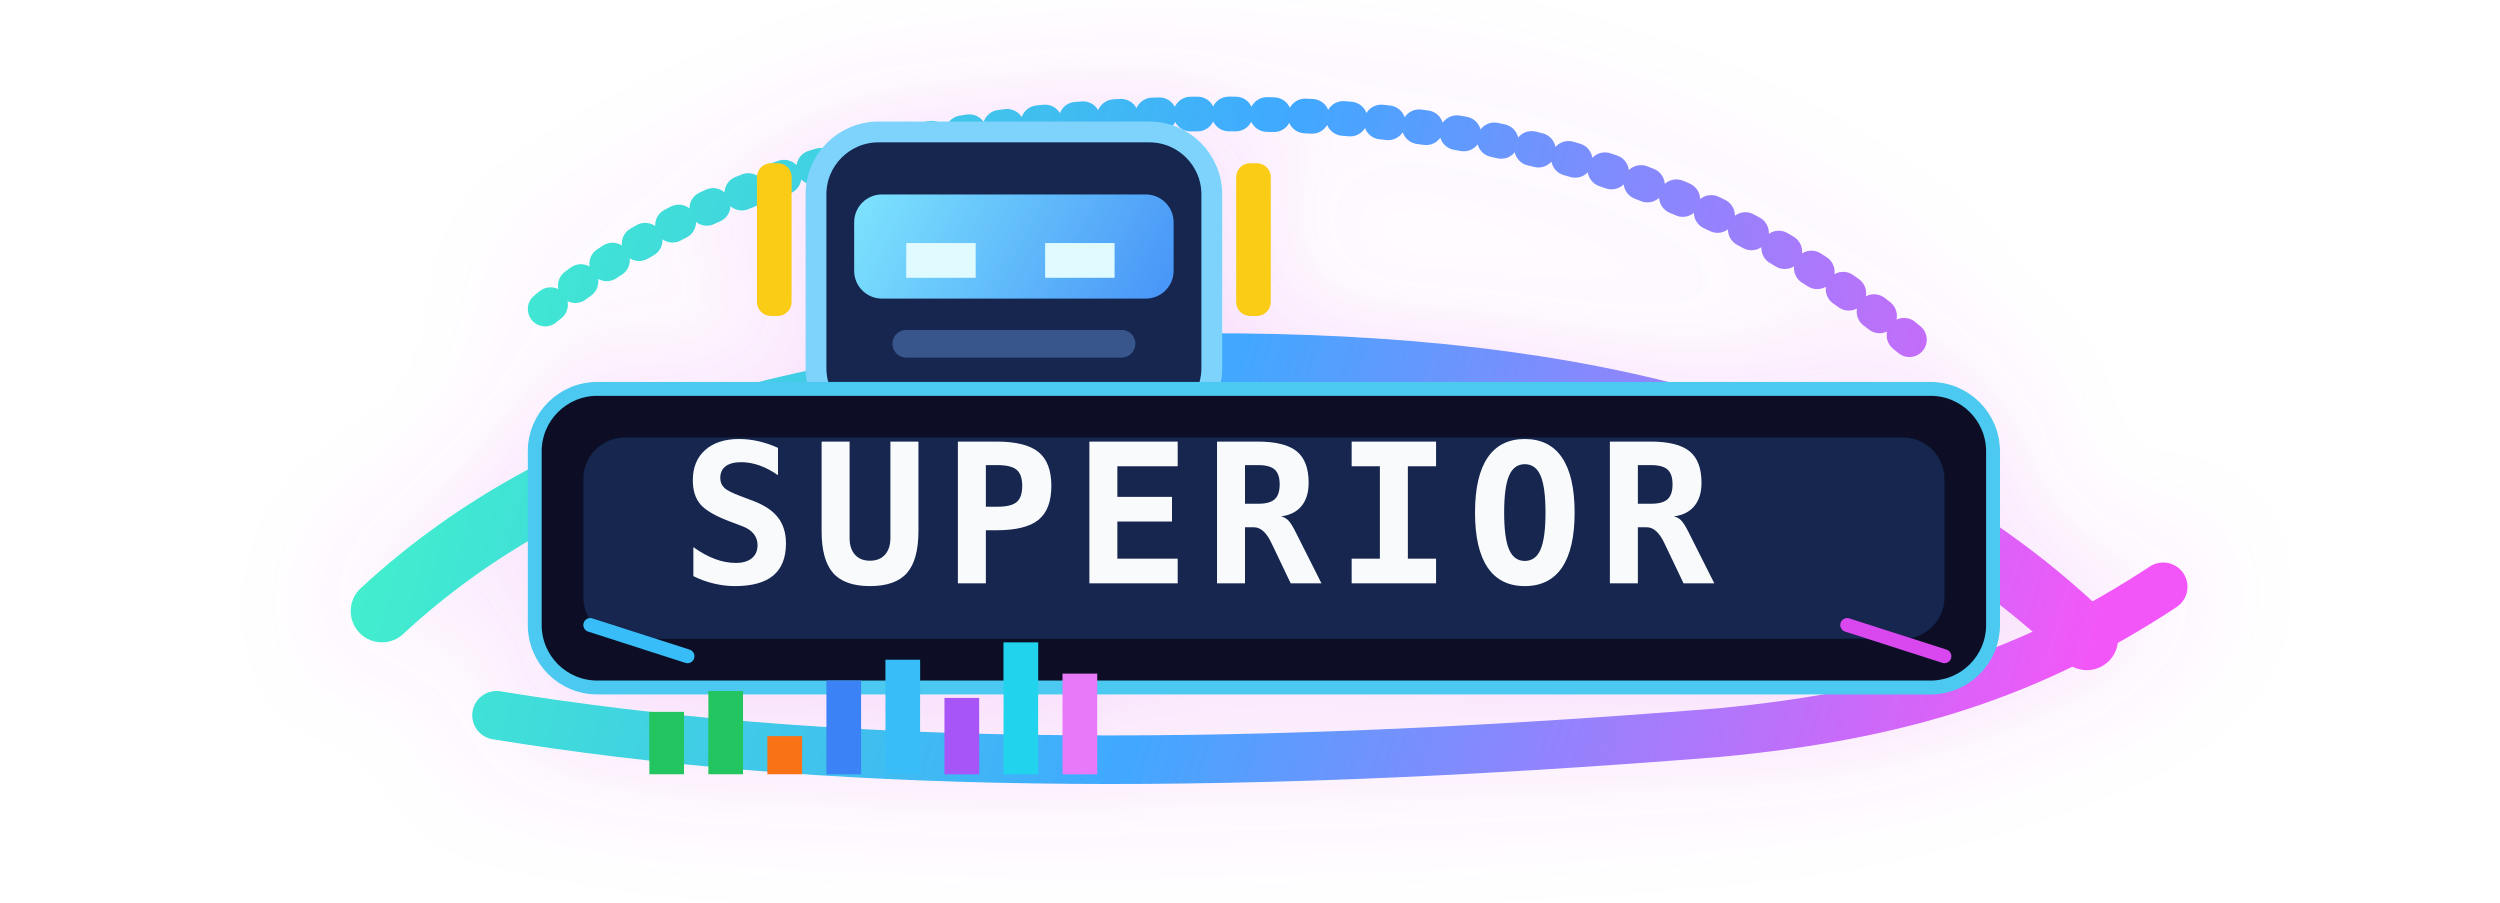
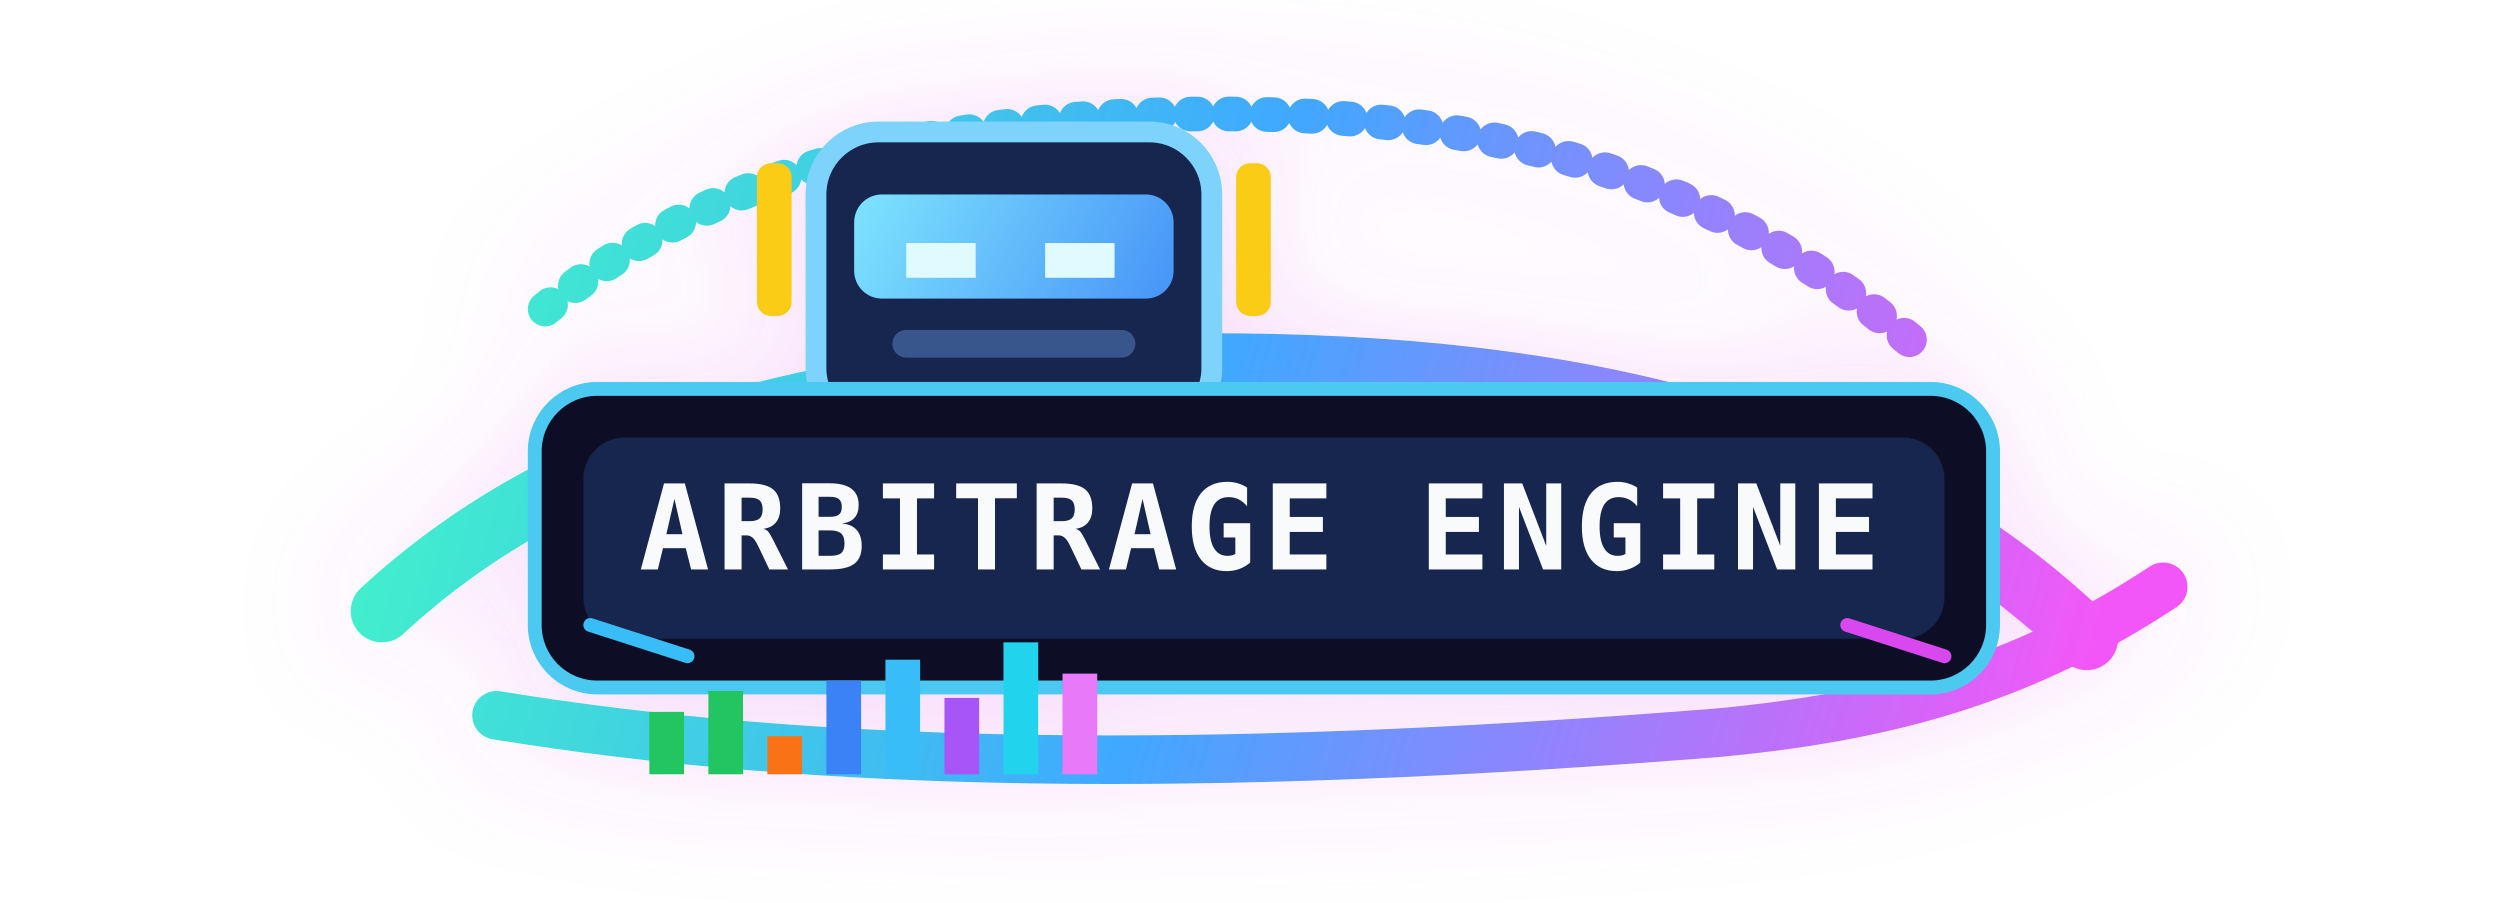
<svg xmlns="http://www.w3.org/2000/svg" width="720" height="260" viewBox="0 0 720 260" fill="none">
  <defs>
    <linearGradient id="visor" x1="221" y1="52" x2="345" y2="118" gradientUnits="userSpaceOnUse">
      <stop stop-color="#8BF8FF" />
      <stop offset="1" stop-color="#3B82F6" />
    </linearGradient>
    <linearGradient id="orb" x1="104" y1="86" x2="594" y2="220" gradientUnits="userSpaceOnUse">
      <stop stop-color="#42F5C8" />
      <stop offset="0.48" stop-color="#3FA9FF" />
      <stop offset="1" stop-color="#F357F8" />
    </linearGradient>
    <filter id="glow" x="39" y="0" width="644" height="260" filterUnits="userSpaceOnUse" color-interpolation-filters="sRGB">
      <feDropShadow dx="0" dy="0" stdDeviation="14" flood-color="#47E4FF" flood-opacity="0.25" />
      <feDropShadow dx="0" dy="0" stdDeviation="18" flood-color="#D946EF" flood-opacity="0.18" />
    </filter>
  </defs>
  <g filter="url(#glow)">
    <path d="M110 176C164 126 243 104 356 105C467 106 545 130 601 184" stroke="url(#orb)" stroke-width="18" stroke-linecap="round" />
    <path d="M143 206C235 221 345 223 495 211C548 206 585 194 623 169" stroke="url(#orb)" stroke-width="14" stroke-linecap="round" />
    <path d="M157 89C212 44 285 31 366 33C437 35 500 54 556 103" stroke="url(#orb)" stroke-width="10" stroke-linecap="round" stroke-dasharray="2 9" />
    <rect x="235" y="38" width="114" height="86" rx="18" fill="#13254F" stroke="#7DD3FC" stroke-width="6" />
    <rect x="246" y="56" width="92" height="30" rx="8" fill="url(#visor)" />
    <rect x="261" y="70" width="20" height="10" fill="#E0FBFF" />
    <rect x="301" y="70" width="20" height="10" fill="#E0FBFF" />
    <rect x="257" y="95" width="70" height="8" rx="4" fill="#38548C" />
    <rect x="218" y="47" width="10" height="44" rx="4" fill="#FACC15" />
    <rect x="356" y="47" width="10" height="44" rx="4" fill="#FACC15" />
    <rect x="154" y="112" width="420" height="86" rx="18" fill="#081126" stroke="#4CC9F0" stroke-width="4" />
    <rect x="168" y="126" width="392" height="58" rx="12" fill="#13254F" />
-     <text x="196" y="168" fill="#F8FAFC" font-family="monospace" font-size="56" font-weight="700" letter-spacing="4">SUPERIOR</text>
+     <text x="184" y="164" fill="#F8FAFC" font-family="monospace" font-size="34" font-weight="700" letter-spacing="2">ARBITRAGE ENGINE</text>
    <path d="M170 180L198 189" stroke="#38BDF8" stroke-width="4" stroke-linecap="round" />
    <path d="M532 180L560 189" stroke="#D946EF" stroke-width="4" stroke-linecap="round" />
    <rect x="187" y="205" width="10" height="18" fill="#22C55E" />
    <rect x="204" y="199" width="10" height="24" fill="#22C55E" />
    <rect x="221" y="212" width="10" height="11" fill="#F97316" />
    <rect x="238" y="196" width="10" height="27" fill="#3B82F6" />
    <rect x="255" y="190" width="10" height="33" fill="#38BDF8" />
    <rect x="272" y="201" width="10" height="22" fill="#A855F7" />
    <rect x="289" y="185" width="10" height="38" fill="#22D3EE" />
    <rect x="306" y="194" width="10" height="29" fill="#E879F9" />
  </g>
</svg>
